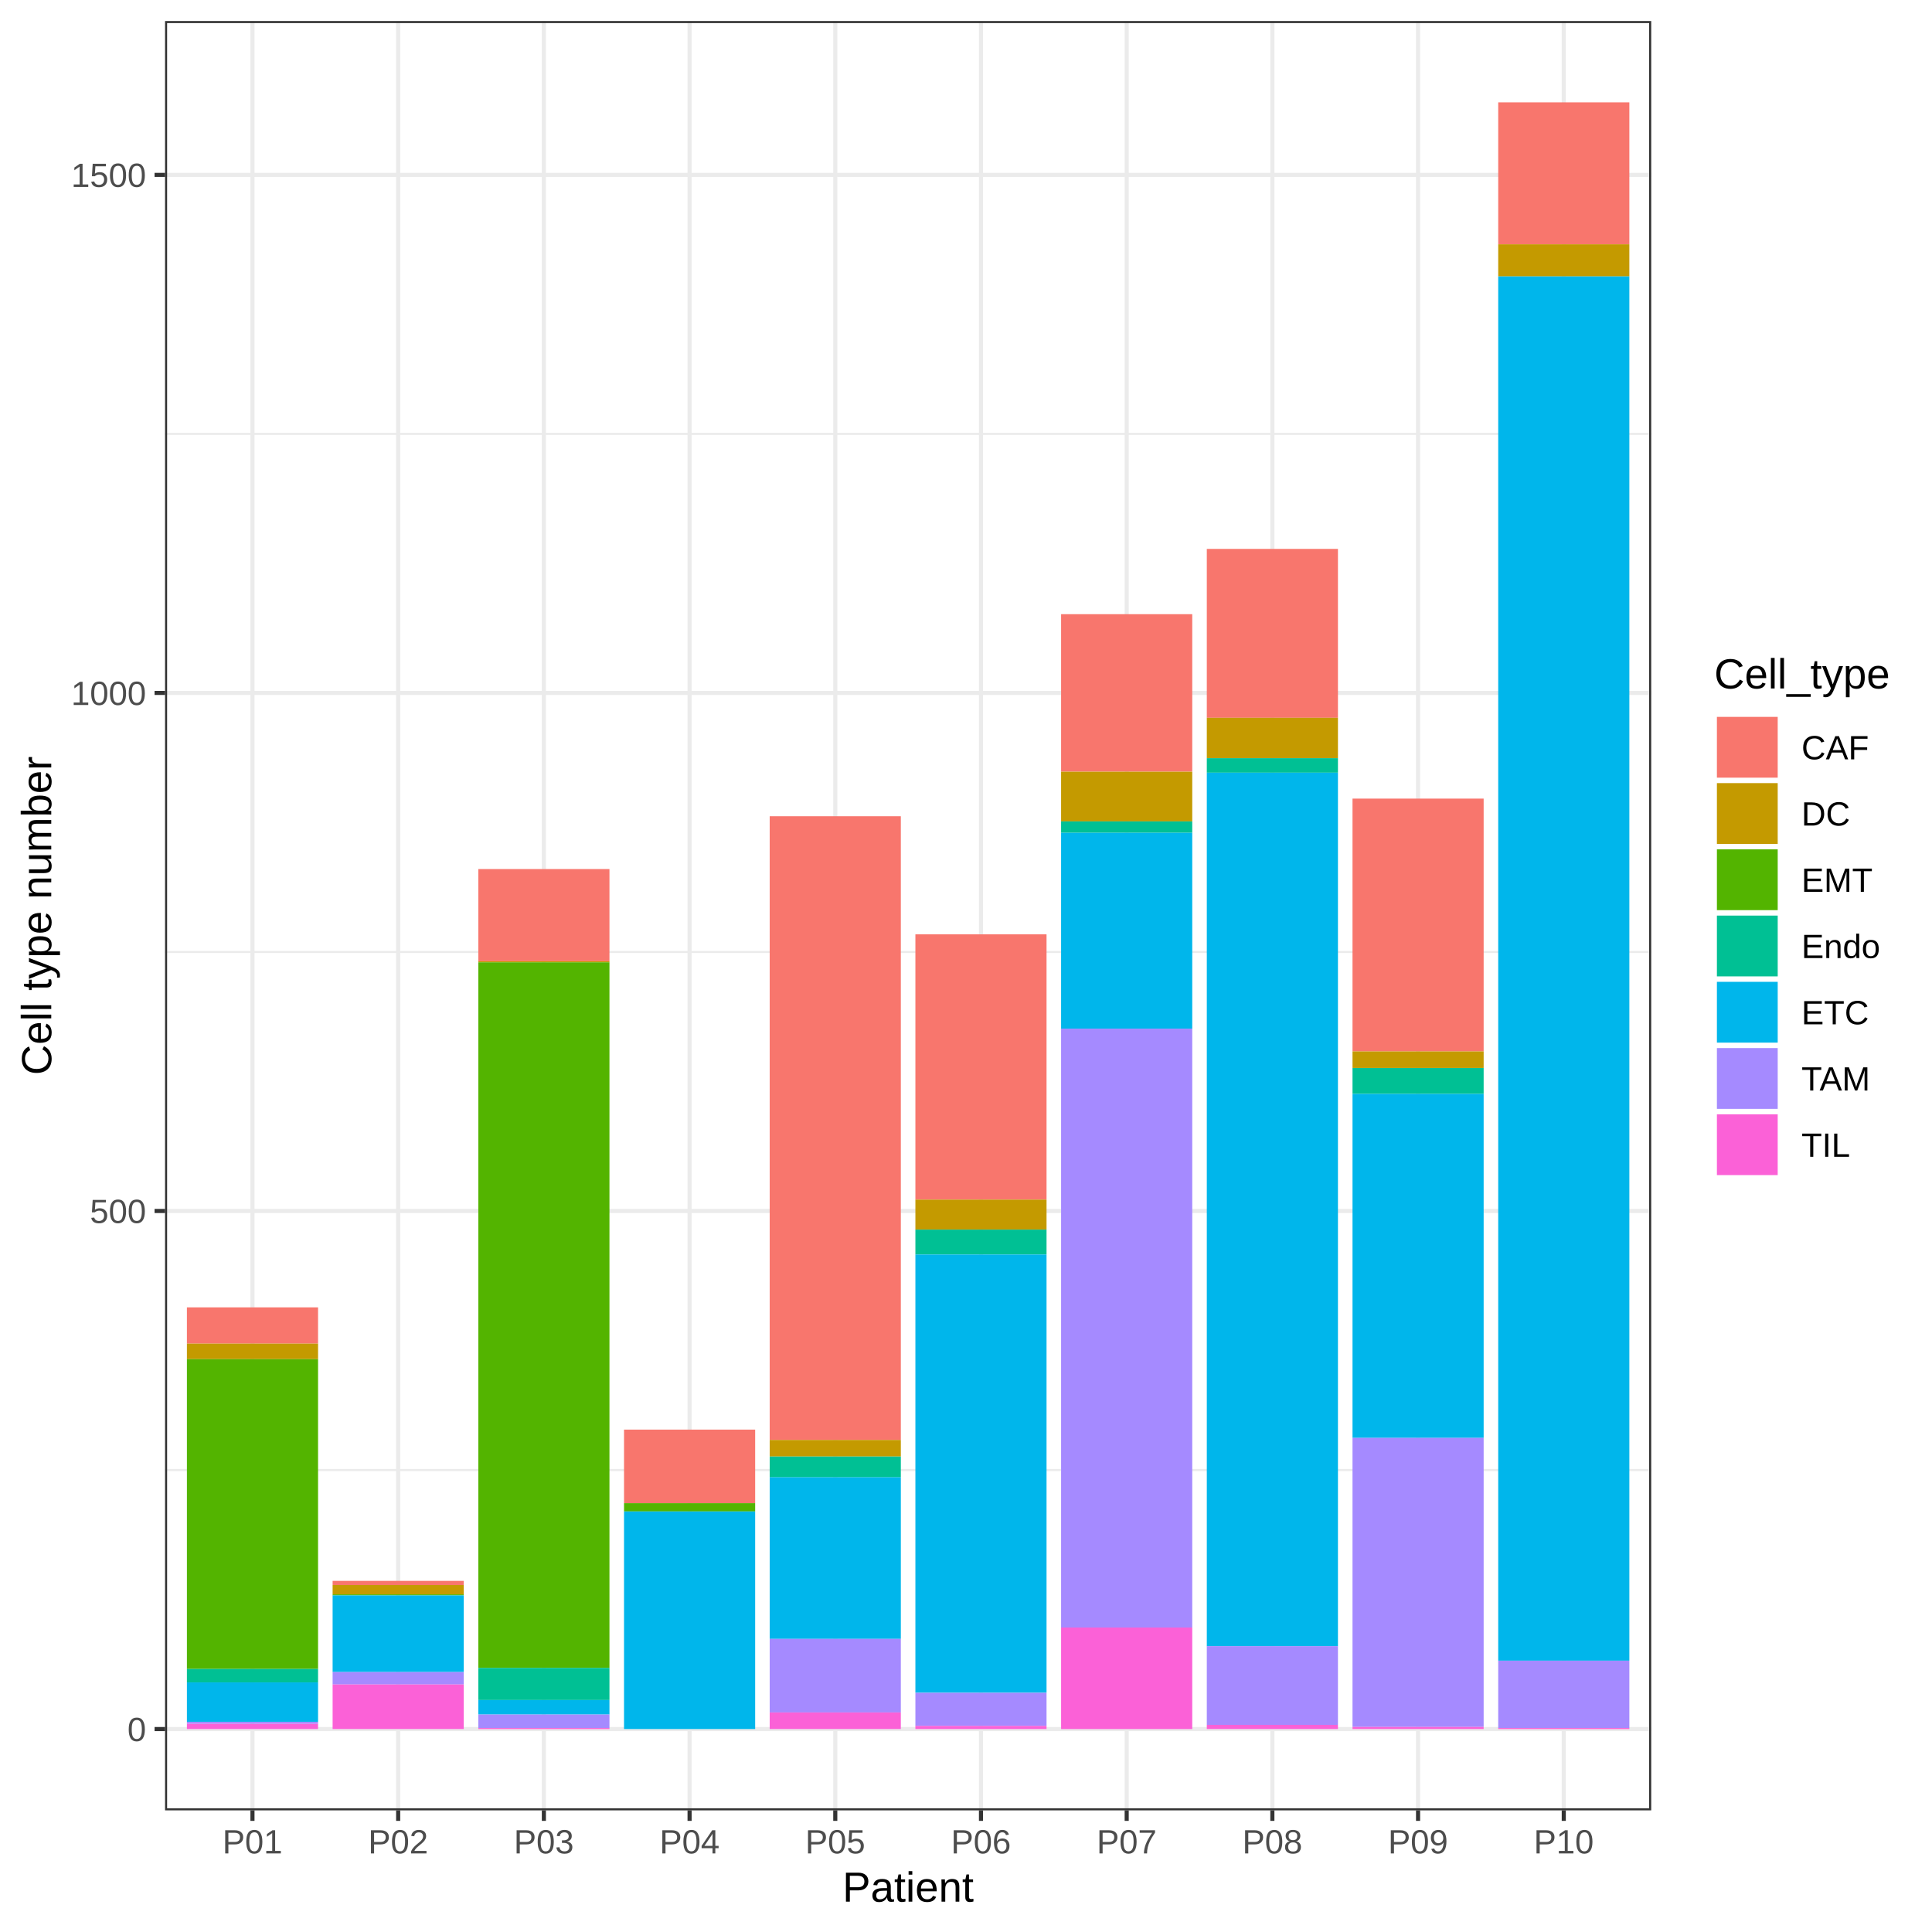
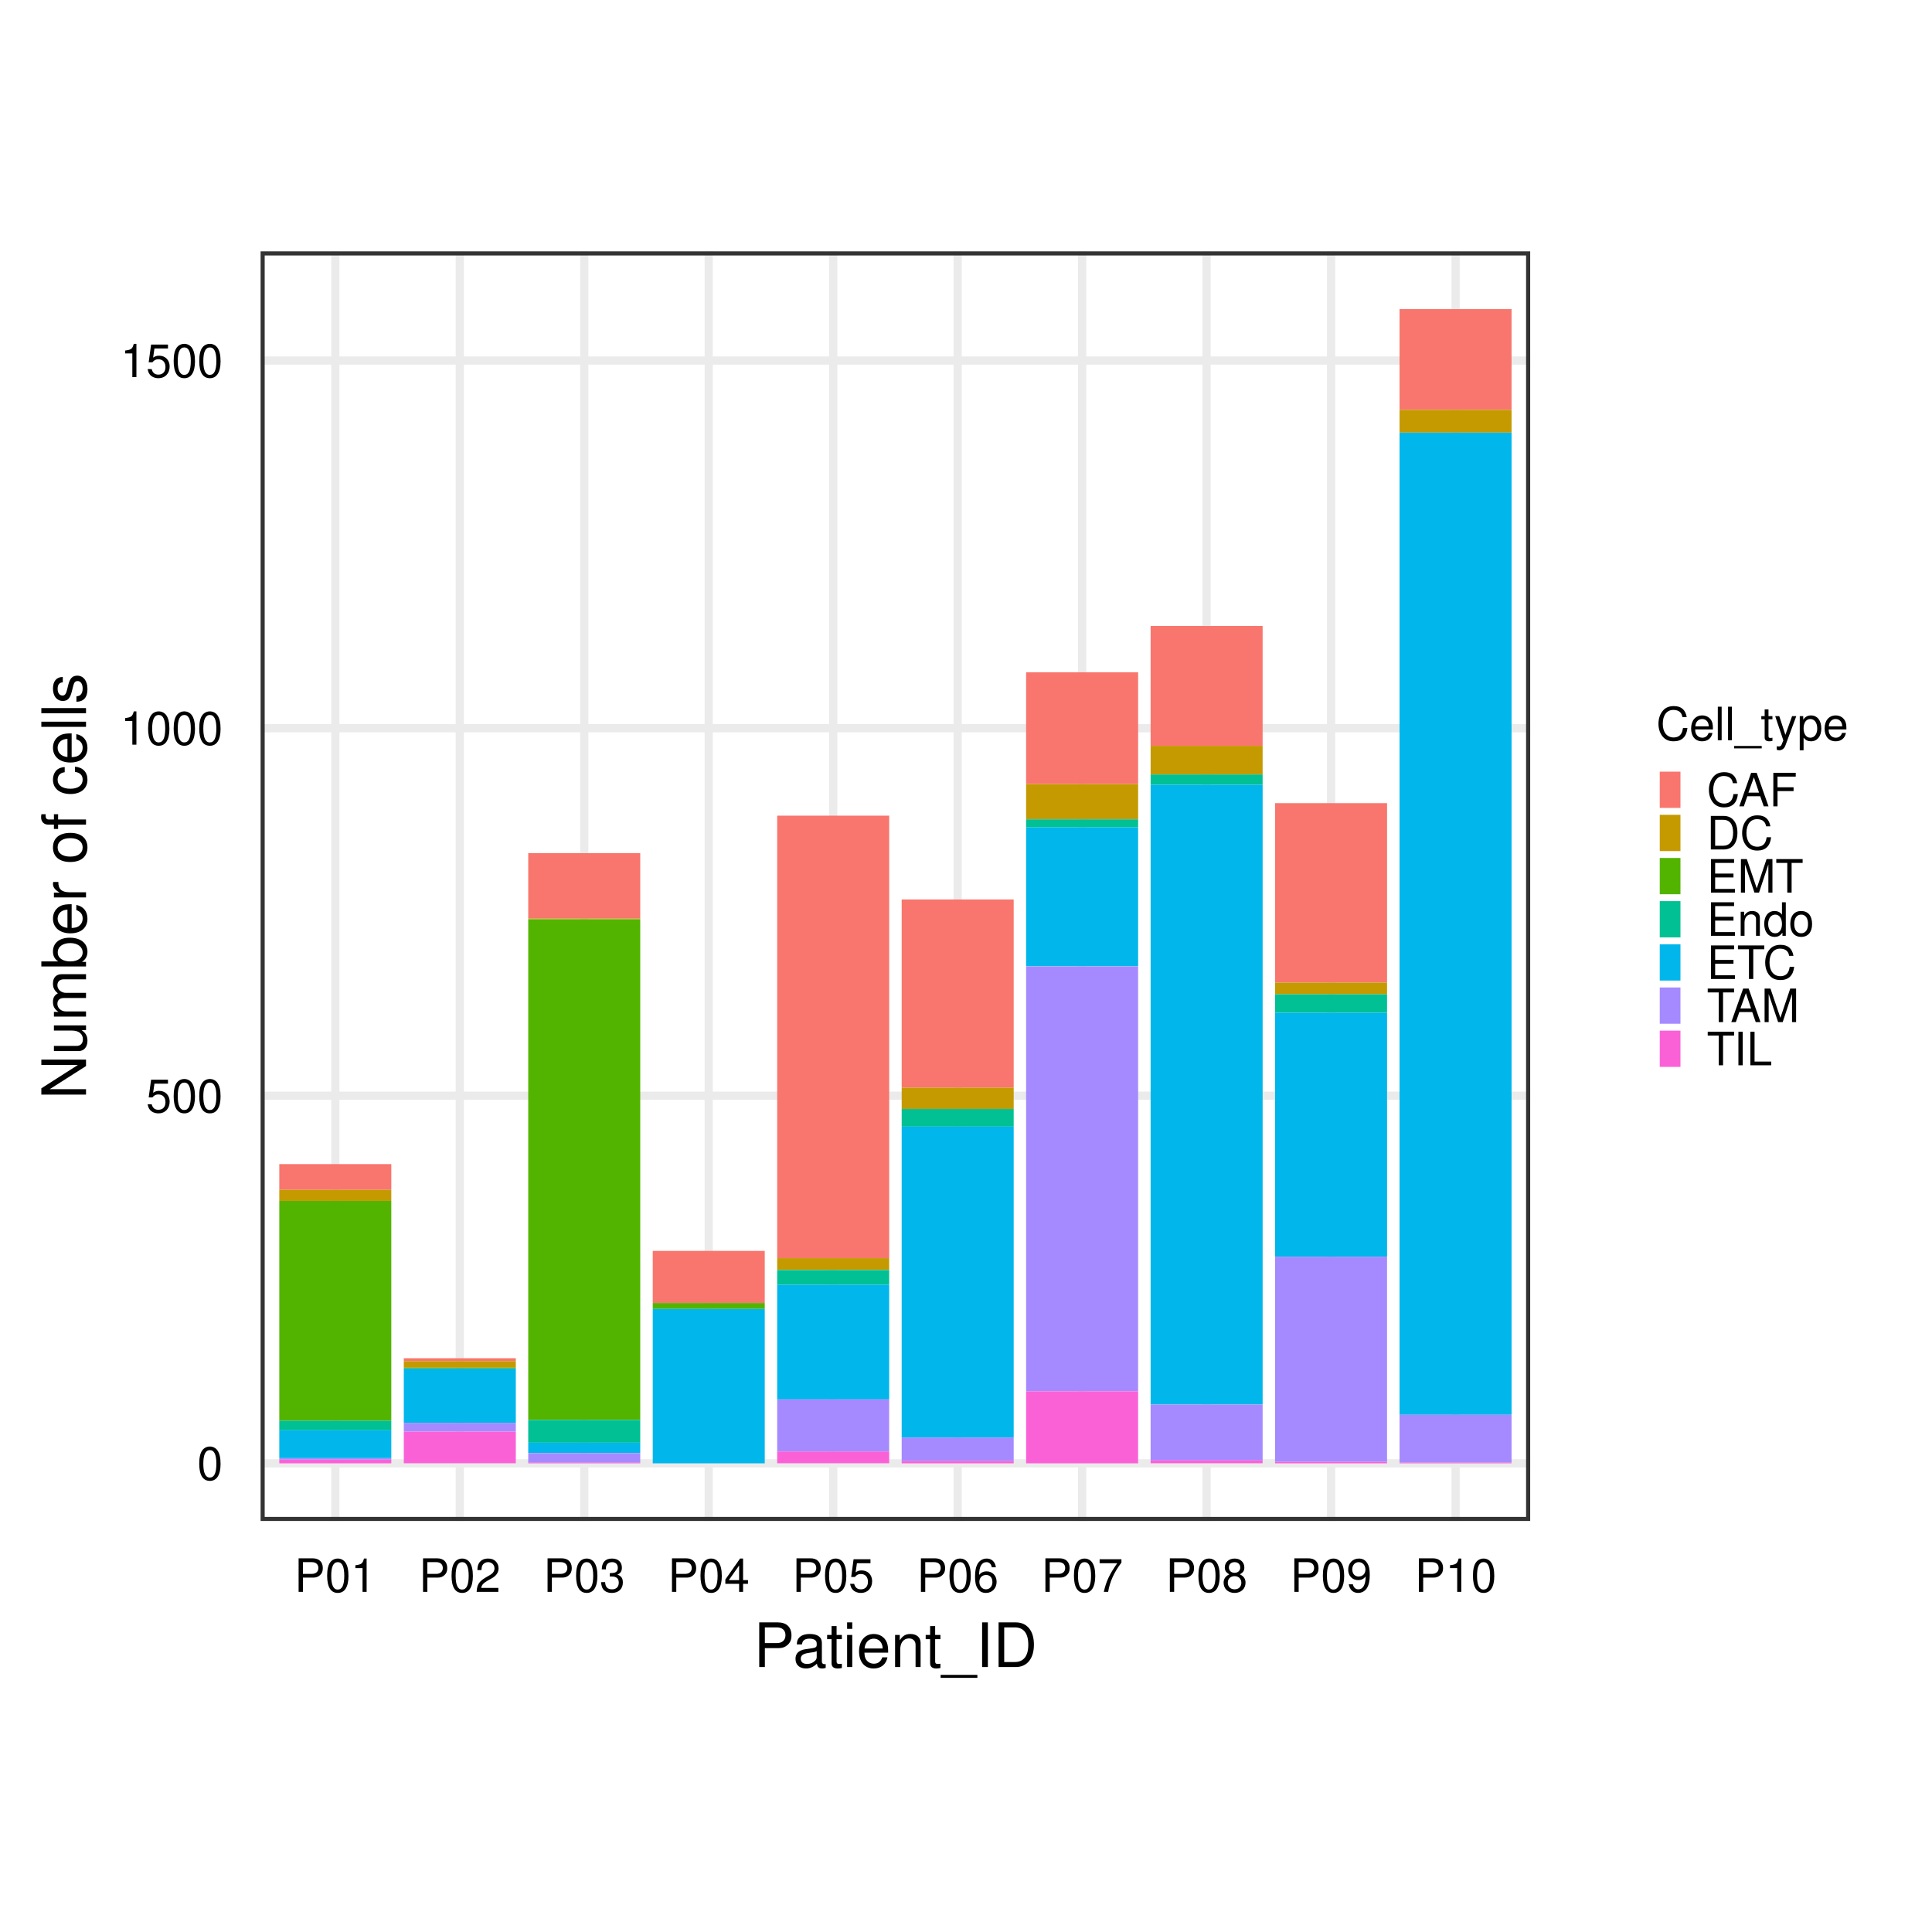
- <svg xmlns="http://www.w3.org/2000/svg" class="svglite" width="504.00pt" height="504.00pt" viewBox="0 0 504.00 504.00">
+ <svg xmlns="http://www.w3.org/2000/svg" class="svglite" width="252.00pt" height="252.00pt" viewBox="0 0 252.00 252.00">
  <defs>
    <style type="text/css">
    .svglite line, .svglite polyline, .svglite polygon, .svglite path, .svglite rect, .svglite circle {
      fill: none;
      stroke: #000000;
      stroke-linecap: round;
      stroke-linejoin: round;
      stroke-miterlimit: 10.00;
    }
  </style>
  </defs>
  <rect width="100%" height="100%" style="stroke: none; fill: #FFFFFF;" />
  <defs>
-     <clipPath id="cpMC4wMHw1MDQuMDB8MC4wMHw1MDQuMDA=">
-       <rect x="0.00" y="0.00" width="504.00" height="504.00" />
+     <clipPath id="cpMC4wMHwyNTIuMDB8MC4wMHwyNTIuMDA=">
+       <rect x="0.00" y="0.00" width="252.00" height="252.00" />
    </clipPath>
  </defs>
-   <g clip-path="url(#cpMC4wMHw1MDQuMDB8MC4wMHw1MDQuMDA=)">
-     <rect x="0.00" y="0.00" width="504.00" height="504.00" style="stroke-width: 1.07; stroke: #FFFFFF; fill: #FFFFFF;" />
-   </g>
+   <g clip-path="url(#cpMC4wMHwyNTIuMDB8MC4wMHwyNTIuMDA=)">
+ </g>
  <defs>
-     <clipPath id="cpNDMuMDZ8NDMwLjc1fDUuNDh8NDcyLjI3">
-       <rect x="43.06" y="5.48" width="387.69" height="466.79" />
+     <clipPath id="cpMC4wMHwyNTIuMDB8MjcuMzF8MjI0LjY5">
+       <rect x="0.00" y="27.31" width="252.00" height="197.37" />
    </clipPath>
  </defs>
-   <g clip-path="url(#cpNDMuMDZ8NDMwLjc1fDUuNDh8NDcyLjI3)">
-     <rect x="43.06" y="5.48" width="387.69" height="466.79" style="stroke-width: 1.07; stroke: none; fill: #FFFFFF;" />
-     <polyline points="43.06,383.48 430.75,383.48 " style="stroke-width: 0.53; stroke: #EBEBEB; stroke-linecap: butt;" />
-     <polyline points="43.06,248.34 430.75,248.34 " style="stroke-width: 0.53; stroke: #EBEBEB; stroke-linecap: butt;" />
-     <polyline points="43.06,113.19 430.75,113.19 " style="stroke-width: 0.53; stroke: #EBEBEB; stroke-linecap: butt;" />
-     <polyline points="43.06,451.06 430.75,451.06 " style="stroke-width: 1.07; stroke: #EBEBEB; stroke-linecap: butt;" />
-     <polyline points="43.06,315.91 430.75,315.91 " style="stroke-width: 1.07; stroke: #EBEBEB; stroke-linecap: butt;" />
-     <polyline points="43.06,180.76 430.75,180.76 " style="stroke-width: 1.07; stroke: #EBEBEB; stroke-linecap: butt;" />
-     <polyline points="43.06,45.62 430.75,45.62 " style="stroke-width: 1.07; stroke: #EBEBEB; stroke-linecap: butt;" />
-     <polyline points="65.86,472.27 65.86,5.48 " style="stroke-width: 1.07; stroke: #EBEBEB; stroke-linecap: butt;" />
-     <polyline points="103.87,472.27 103.87,5.48 " style="stroke-width: 1.07; stroke: #EBEBEB; stroke-linecap: butt;" />
-     <polyline points="141.88,472.27 141.88,5.48 " style="stroke-width: 1.07; stroke: #EBEBEB; stroke-linecap: butt;" />
-     <polyline points="179.89,472.27 179.89,5.48 " style="stroke-width: 1.07; stroke: #EBEBEB; stroke-linecap: butt;" />
-     <polyline points="217.90,472.27 217.90,5.48 " style="stroke-width: 1.07; stroke: #EBEBEB; stroke-linecap: butt;" />
-     <polyline points="255.91,472.27 255.91,5.48 " style="stroke-width: 1.07; stroke: #EBEBEB; stroke-linecap: butt;" />
-     <polyline points="293.92,472.27 293.92,5.48 " style="stroke-width: 1.07; stroke: #EBEBEB; stroke-linecap: butt;" />
-     <polyline points="331.92,472.27 331.92,5.48 " style="stroke-width: 1.07; stroke: #EBEBEB; stroke-linecap: butt;" />
-     <polyline points="369.93,472.27 369.93,5.48 " style="stroke-width: 1.07; stroke: #EBEBEB; stroke-linecap: butt;" />
-     <polyline points="407.94,472.27 407.94,5.48 " style="stroke-width: 1.07; stroke: #EBEBEB; stroke-linecap: butt;" />
-     <rect x="48.76" y="341.05" width="34.21" height="9.46" style="stroke-width: 1.07; stroke: none; stroke-linecap: square; stroke-linejoin: miter; fill: #F8766D;" />
-     <rect x="48.76" y="350.51" width="34.21" height="4.05" style="stroke-width: 1.07; stroke: none; stroke-linecap: square; stroke-linejoin: miter; fill: #C49A00;" />
-     <rect x="48.76" y="354.56" width="34.21" height="80.82" style="stroke-width: 1.07; stroke: none; stroke-linecap: square; stroke-linejoin: miter; fill: #53B400;" />
-     <rect x="48.76" y="435.38" width="34.21" height="3.51" style="stroke-width: 1.07; stroke: none; stroke-linecap: square; stroke-linejoin: miter; fill: #00C094;" />
-     <rect x="48.76" y="438.89" width="34.21" height="10.27" style="stroke-width: 1.07; stroke: none; stroke-linecap: square; stroke-linejoin: miter; fill: #00B6EB;" />
-     <rect x="48.76" y="449.16" width="34.21" height="0.54" style="stroke-width: 1.07; stroke: none; stroke-linecap: square; stroke-linejoin: miter; fill: #A58AFF;" />
-     <rect x="48.76" y="449.70" width="34.21" height="1.35" style="stroke-width: 1.07; stroke: none; stroke-linecap: square; stroke-linejoin: miter; fill: #FB61D7;" />
-     <rect x="86.77" y="412.40" width="34.21" height="1.08" style="stroke-width: 1.07; stroke: none; stroke-linecap: square; stroke-linejoin: miter; fill: #F8766D;" />
-     <rect x="86.77" y="413.48" width="34.21" height="2.43" style="stroke-width: 1.07; stroke: none; stroke-linecap: square; stroke-linejoin: miter; fill: #C49A00;" />
-     <rect x="86.77" y="415.92" width="34.21" height="0.27" style="stroke-width: 1.07; stroke: none; stroke-linecap: square; stroke-linejoin: miter; fill: #53B400;" />
-     <rect x="86.77" y="416.19" width="34.21" height="20.00" style="stroke-width: 1.07; stroke: none; stroke-linecap: square; stroke-linejoin: miter; fill: #00B6EB;" />
-     <rect x="86.77" y="436.19" width="34.21" height="3.24" style="stroke-width: 1.07; stroke: none; stroke-linecap: square; stroke-linejoin: miter; fill: #A58AFF;" />
-     <rect x="86.77" y="439.43" width="34.21" height="11.62" style="stroke-width: 1.07; stroke: none; stroke-linecap: square; stroke-linejoin: miter; fill: #FB61D7;" />
-     <rect x="124.78" y="226.71" width="34.21" height="24.06" style="stroke-width: 1.07; stroke: none; stroke-linecap: square; stroke-linejoin: miter; fill: #F8766D;" />
-     <rect x="124.78" y="250.77" width="34.21" height="0.27" style="stroke-width: 1.07; stroke: none; stroke-linecap: square; stroke-linejoin: miter; fill: #C49A00;" />
-     <rect x="124.78" y="251.04" width="34.21" height="184.07" style="stroke-width: 1.07; stroke: none; stroke-linecap: square; stroke-linejoin: miter; fill: #53B400;" />
-     <rect x="124.78" y="435.11" width="34.21" height="8.38" style="stroke-width: 1.07; stroke: none; stroke-linecap: square; stroke-linejoin: miter; fill: #00C094;" />
-     <rect x="124.78" y="443.49" width="34.21" height="3.78" style="stroke-width: 1.07; stroke: none; stroke-linecap: square; stroke-linejoin: miter; fill: #00B6EB;" />
-     <rect x="124.78" y="447.27" width="34.21" height="3.51" style="stroke-width: 1.07; stroke: none; stroke-linecap: square; stroke-linejoin: miter; fill: #A58AFF;" />
-     <rect x="124.78" y="450.79" width="34.21" height="0.27" style="stroke-width: 1.07; stroke: none; stroke-linecap: square; stroke-linejoin: miter; fill: #FB61D7;" />
-     <rect x="162.79" y="372.94" width="34.21" height="19.19" style="stroke-width: 1.07; stroke: none; stroke-linecap: square; stroke-linejoin: miter; fill: #F8766D;" />
-     <rect x="162.79" y="392.13" width="34.21" height="2.16" style="stroke-width: 1.07; stroke: none; stroke-linecap: square; stroke-linejoin: miter; fill: #53B400;" />
-     <rect x="162.79" y="394.29" width="34.21" height="56.76" style="stroke-width: 1.07; stroke: none; stroke-linecap: square; stroke-linejoin: miter; fill: #00B6EB;" />
-     <rect x="200.79" y="212.93" width="34.21" height="162.72" style="stroke-width: 1.07; stroke: none; stroke-linecap: square; stroke-linejoin: miter; fill: #F8766D;" />
-     <rect x="200.79" y="375.64" width="34.21" height="4.32" style="stroke-width: 1.07; stroke: none; stroke-linecap: square; stroke-linejoin: miter; fill: #C49A00;" />
-     <rect x="200.79" y="379.97" width="34.21" height="5.41" style="stroke-width: 1.07; stroke: none; stroke-linecap: square; stroke-linejoin: miter; fill: #00C094;" />
-     <rect x="200.79" y="385.37" width="34.21" height="42.17" style="stroke-width: 1.07; stroke: none; stroke-linecap: square; stroke-linejoin: miter; fill: #00B6EB;" />
-     <rect x="200.79" y="427.54" width="34.21" height="19.19" style="stroke-width: 1.07; stroke: none; stroke-linecap: square; stroke-linejoin: miter; fill: #A58AFF;" />
-     <rect x="200.79" y="446.73" width="34.21" height="4.32" style="stroke-width: 1.07; stroke: none; stroke-linecap: square; stroke-linejoin: miter; fill: #FB61D7;" />
-     <rect x="238.80" y="243.74" width="34.21" height="69.19" style="stroke-width: 1.07; stroke: none; stroke-linecap: square; stroke-linejoin: miter; fill: #F8766D;" />
-     <rect x="238.80" y="312.94" width="34.21" height="7.84" style="stroke-width: 1.07; stroke: none; stroke-linecap: square; stroke-linejoin: miter; fill: #C49A00;" />
-     <rect x="238.80" y="320.77" width="34.21" height="6.49" style="stroke-width: 1.07; stroke: none; stroke-linecap: square; stroke-linejoin: miter; fill: #00C094;" />
-     <rect x="238.80" y="327.26" width="34.21" height="114.33" style="stroke-width: 1.07; stroke: none; stroke-linecap: square; stroke-linejoin: miter; fill: #00B6EB;" />
-     <rect x="238.80" y="441.60" width="34.21" height="8.65" style="stroke-width: 1.07; stroke: none; stroke-linecap: square; stroke-linejoin: miter; fill: #A58AFF;" />
-     <rect x="238.80" y="450.24" width="34.21" height="0.81" style="stroke-width: 1.07; stroke: none; stroke-linecap: square; stroke-linejoin: miter; fill: #FB61D7;" />
-     <rect x="276.81" y="160.22" width="34.21" height="41.08" style="stroke-width: 1.07; stroke: none; stroke-linecap: square; stroke-linejoin: miter; fill: #F8766D;" />
-     <rect x="276.81" y="201.31" width="34.21" height="12.97" style="stroke-width: 1.07; stroke: none; stroke-linecap: square; stroke-linejoin: miter; fill: #C49A00;" />
-     <rect x="276.81" y="214.28" width="34.21" height="2.97" style="stroke-width: 1.07; stroke: none; stroke-linecap: square; stroke-linejoin: miter; fill: #00C094;" />
-     <rect x="276.81" y="217.25" width="34.21" height="51.09" style="stroke-width: 1.07; stroke: none; stroke-linecap: square; stroke-linejoin: miter; fill: #00B6EB;" />
-     <rect x="276.81" y="268.34" width="34.21" height="156.23" style="stroke-width: 1.07; stroke: none; stroke-linecap: square; stroke-linejoin: miter; fill: #A58AFF;" />
-     <rect x="276.81" y="424.57" width="34.21" height="26.49" style="stroke-width: 1.07; stroke: none; stroke-linecap: square; stroke-linejoin: miter; fill: #FB61D7;" />
-     <rect x="314.82" y="143.19" width="34.21" height="44.06" style="stroke-width: 1.07; stroke: none; stroke-linecap: square; stroke-linejoin: miter; fill: #F8766D;" />
-     <rect x="314.82" y="187.25" width="34.21" height="10.54" style="stroke-width: 1.07; stroke: none; stroke-linecap: square; stroke-linejoin: miter; fill: #C49A00;" />
-     <rect x="314.82" y="197.79" width="34.21" height="3.78" style="stroke-width: 1.07; stroke: none; stroke-linecap: square; stroke-linejoin: miter; fill: #00C094;" />
-     <rect x="314.82" y="201.58" width="34.21" height="227.86" style="stroke-width: 1.07; stroke: none; stroke-linecap: square; stroke-linejoin: miter; fill: #00B6EB;" />
-     <rect x="314.82" y="429.43" width="34.21" height="20.54" style="stroke-width: 1.07; stroke: none; stroke-linecap: square; stroke-linejoin: miter; fill: #A58AFF;" />
-     <rect x="314.82" y="449.97" width="34.21" height="1.08" style="stroke-width: 1.07; stroke: none; stroke-linecap: square; stroke-linejoin: miter; fill: #FB61D7;" />
-     <rect x="352.83" y="208.33" width="34.21" height="65.95" style="stroke-width: 1.07; stroke: none; stroke-linecap: square; stroke-linejoin: miter; fill: #F8766D;" />
-     <rect x="352.83" y="274.28" width="34.21" height="4.32" style="stroke-width: 1.07; stroke: none; stroke-linecap: square; stroke-linejoin: miter; fill: #C49A00;" />
-     <rect x="352.83" y="278.61" width="34.21" height="6.76" style="stroke-width: 1.07; stroke: none; stroke-linecap: square; stroke-linejoin: miter; fill: #00C094;" />
-     <rect x="352.83" y="285.37" width="34.21" height="89.74" style="stroke-width: 1.07; stroke: none; stroke-linecap: square; stroke-linejoin: miter; fill: #00B6EB;" />
-     <rect x="352.83" y="375.10" width="34.21" height="75.41" style="stroke-width: 1.07; stroke: none; stroke-linecap: square; stroke-linejoin: miter; fill: #A58AFF;" />
-     <rect x="352.83" y="450.51" width="34.21" height="0.54" style="stroke-width: 1.07; stroke: none; stroke-linecap: square; stroke-linejoin: miter; fill: #FB61D7;" />
-     <rect x="390.84" y="26.70" width="34.21" height="37.03" style="stroke-width: 1.07; stroke: none; stroke-linecap: square; stroke-linejoin: miter; fill: #F8766D;" />
-     <rect x="390.84" y="63.73" width="34.21" height="8.38" style="stroke-width: 1.07; stroke: none; stroke-linecap: square; stroke-linejoin: miter; fill: #C49A00;" />
-     <rect x="390.84" y="72.11" width="34.21" height="361.11" style="stroke-width: 1.07; stroke: none; stroke-linecap: square; stroke-linejoin: miter; fill: #00B6EB;" />
-     <rect x="390.84" y="433.22" width="34.21" height="17.57" style="stroke-width: 1.07; stroke: none; stroke-linecap: square; stroke-linejoin: miter; fill: #A58AFF;" />
-     <rect x="390.84" y="450.79" width="34.21" height="0.27" style="stroke-width: 1.07; stroke: none; stroke-linecap: square; stroke-linejoin: miter; fill: #FB61D7;" />
-     <rect x="43.06" y="5.48" width="387.69" height="466.79" style="stroke-width: 1.07; stroke: #333333;" />
+   <g clip-path="url(#cpMC4wMHwyNTIuMDB8MjcuMzF8MjI0LjY5)">
+     <rect x="0.00" y="27.31" width="252.00" height="197.37" style="stroke-width: 1.07; stroke: #FFFFFF; fill: #FFFFFF;" />
  </g>
-   <g clip-path="url(#cpMC4wMHw1MDQuMDB8MC4wMHw1MDQuMDA=)">
-     <text x="38.13" y="454.21" text-anchor="end" style="font-size: 8.80px; fill: #4D4D4D; font-family: Arial;" textLength="4.90px" lengthAdjust="spacingAndGlyphs">0</text>
-     <text x="38.13" y="319.06" text-anchor="end" style="font-size: 8.80px; fill: #4D4D4D; font-family: Arial;" textLength="14.69px" lengthAdjust="spacingAndGlyphs">500</text>
-     <text x="38.13" y="183.92" text-anchor="end" style="font-size: 8.80px; fill: #4D4D4D; font-family: Arial;" textLength="19.58px" lengthAdjust="spacingAndGlyphs">1000</text>
-     <text x="38.13" y="48.77" text-anchor="end" style="font-size: 8.80px; fill: #4D4D4D; font-family: Arial;" textLength="19.58px" lengthAdjust="spacingAndGlyphs">1500</text>
-     <polyline points="40.32,451.06 43.06,451.06 " style="stroke-width: 1.07; stroke: #333333; stroke-linecap: butt;" />
-     <polyline points="40.32,315.91 43.06,315.91 " style="stroke-width: 1.07; stroke: #333333; stroke-linecap: butt;" />
-     <polyline points="40.32,180.76 43.06,180.76 " style="stroke-width: 1.07; stroke: #333333; stroke-linecap: butt;" />
-     <polyline points="40.32,45.62 43.06,45.62 " style="stroke-width: 1.07; stroke: #333333; stroke-linecap: butt;" />
-     <polyline points="65.86,475.01 65.86,472.27 " style="stroke-width: 1.07; stroke: #333333; stroke-linecap: butt;" />
-     <polyline points="103.87,475.01 103.87,472.27 " style="stroke-width: 1.07; stroke: #333333; stroke-linecap: butt;" />
-     <polyline points="141.88,475.01 141.88,472.27 " style="stroke-width: 1.07; stroke: #333333; stroke-linecap: butt;" />
-     <polyline points="179.89,475.01 179.89,472.27 " style="stroke-width: 1.07; stroke: #333333; stroke-linecap: butt;" />
-     <polyline points="217.90,475.01 217.90,472.27 " style="stroke-width: 1.07; stroke: #333333; stroke-linecap: butt;" />
-     <polyline points="255.91,475.01 255.91,472.27 " style="stroke-width: 1.07; stroke: #333333; stroke-linecap: butt;" />
-     <polyline points="293.92,475.01 293.92,472.27 " style="stroke-width: 1.07; stroke: #333333; stroke-linecap: butt;" />
-     <polyline points="331.92,475.01 331.92,472.27 " style="stroke-width: 1.07; stroke: #333333; stroke-linecap: butt;" />
-     <polyline points="369.93,475.01 369.93,472.27 " style="stroke-width: 1.07; stroke: #333333; stroke-linecap: butt;" />
-     <polyline points="407.94,475.01 407.94,472.27 " style="stroke-width: 1.07; stroke: #333333; stroke-linecap: butt;" />
-     <text x="65.86" y="483.51" text-anchor="middle" style="font-size: 8.80px; fill: #4D4D4D; font-family: Arial;" textLength="15.66px" lengthAdjust="spacingAndGlyphs">P01</text>
-     <text x="103.87" y="483.51" text-anchor="middle" style="font-size: 8.80px; fill: #4D4D4D; font-family: Arial;" textLength="15.66px" lengthAdjust="spacingAndGlyphs">P02</text>
-     <text x="141.88" y="483.51" text-anchor="middle" style="font-size: 8.80px; fill: #4D4D4D; font-family: Arial;" textLength="15.66px" lengthAdjust="spacingAndGlyphs">P03</text>
-     <text x="179.89" y="483.51" text-anchor="middle" style="font-size: 8.80px; fill: #4D4D4D; font-family: Arial;" textLength="15.66px" lengthAdjust="spacingAndGlyphs">P04</text>
-     <text x="217.90" y="483.51" text-anchor="middle" style="font-size: 8.80px; fill: #4D4D4D; font-family: Arial;" textLength="15.66px" lengthAdjust="spacingAndGlyphs">P05</text>
-     <text x="255.91" y="483.51" text-anchor="middle" style="font-size: 8.80px; fill: #4D4D4D; font-family: Arial;" textLength="15.66px" lengthAdjust="spacingAndGlyphs">P06</text>
-     <text x="293.92" y="483.51" text-anchor="middle" style="font-size: 8.80px; fill: #4D4D4D; font-family: Arial;" textLength="15.66px" lengthAdjust="spacingAndGlyphs">P07</text>
-     <text x="331.92" y="483.51" text-anchor="middle" style="font-size: 8.80px; fill: #4D4D4D; font-family: Arial;" textLength="15.66px" lengthAdjust="spacingAndGlyphs">P08</text>
-     <text x="369.93" y="483.51" text-anchor="middle" style="font-size: 8.80px; fill: #4D4D4D; font-family: Arial;" textLength="15.66px" lengthAdjust="spacingAndGlyphs">P09</text>
-     <text x="407.94" y="483.51" text-anchor="middle" style="font-size: 8.80px; fill: #4D4D4D; font-family: Arial;" textLength="15.66px" lengthAdjust="spacingAndGlyphs">P10</text>
-     <text x="236.90" y="496.09" text-anchor="middle" style="font-size: 11.00px; font-family: Arial;" textLength="34.24px" lengthAdjust="spacingAndGlyphs">Patient</text>
-     <text transform="translate(13.37,238.88) rotate(-90)" text-anchor="middle" style="font-size: 11.00px; font-family: Arial;" textLength="83.15px" lengthAdjust="spacingAndGlyphs">Cell type number</text>
-     <rect x="441.70" y="165.01" width="56.82" height="147.72" style="stroke-width: 1.07; stroke: none; fill: #FFFFFF;" />
-     <text x="447.18" y="179.60" style="font-size: 11.00px; font-family: Arial;" textLength="45.86px" lengthAdjust="spacingAndGlyphs">Cell_type</text>
-     <rect x="447.18" y="186.30" width="17.28" height="17.28" style="stroke-width: 1.07; stroke: none; fill: #FFFFFF;" />
-     <rect x="447.89" y="187.01" width="15.86" height="15.86" style="stroke-width: 1.07; stroke: none; stroke-linecap: square; stroke-linejoin: miter; fill: #F8766D;" />
-     <rect x="447.18" y="203.58" width="17.28" height="17.28" style="stroke-width: 1.07; stroke: none; fill: #FFFFFF;" />
-     <rect x="447.89" y="204.29" width="15.86" height="15.86" style="stroke-width: 1.07; stroke: none; stroke-linecap: square; stroke-linejoin: miter; fill: #C49A00;" />
-     <rect x="447.18" y="220.86" width="17.28" height="17.28" style="stroke-width: 1.07; stroke: none; fill: #FFFFFF;" />
-     <rect x="447.89" y="221.57" width="15.86" height="15.86" style="stroke-width: 1.07; stroke: none; stroke-linecap: square; stroke-linejoin: miter; fill: #53B400;" />
-     <rect x="447.18" y="238.14" width="17.28" height="17.28" style="stroke-width: 1.07; stroke: none; fill: #FFFFFF;" />
-     <rect x="447.89" y="238.85" width="15.86" height="15.86" style="stroke-width: 1.07; stroke: none; stroke-linecap: square; stroke-linejoin: miter; fill: #00C094;" />
-     <rect x="447.18" y="255.42" width="17.28" height="17.28" style="stroke-width: 1.07; stroke: none; fill: #FFFFFF;" />
-     <rect x="447.89" y="256.13" width="15.86" height="15.86" style="stroke-width: 1.07; stroke: none; stroke-linecap: square; stroke-linejoin: miter; fill: #00B6EB;" />
-     <rect x="447.18" y="272.70" width="17.28" height="17.28" style="stroke-width: 1.07; stroke: none; fill: #FFFFFF;" />
-     <rect x="447.89" y="273.41" width="15.86" height="15.86" style="stroke-width: 1.07; stroke: none; stroke-linecap: square; stroke-linejoin: miter; fill: #A58AFF;" />
-     <rect x="447.18" y="289.98" width="17.28" height="17.28" style="stroke-width: 1.07; stroke: none; fill: #FFFFFF;" />
-     <rect x="447.89" y="290.69" width="15.86" height="15.86" style="stroke-width: 1.07; stroke: none; stroke-linecap: square; stroke-linejoin: miter; fill: #FB61D7;" />
-     <text x="469.94" y="198.09" style="font-size: 8.80px; font-family: Arial;" textLength="17.59px" lengthAdjust="spacingAndGlyphs">CAF</text>
-     <text x="469.94" y="215.37" style="font-size: 8.80px; font-family: Arial;" textLength="12.70px" lengthAdjust="spacingAndGlyphs">DC</text>
-     <text x="469.94" y="232.65" style="font-size: 8.80px; font-family: Arial;" textLength="18.57px" lengthAdjust="spacingAndGlyphs">EMT</text>
-     <text x="469.94" y="249.93" style="font-size: 8.80px; font-family: Arial;" textLength="20.56px" lengthAdjust="spacingAndGlyphs">Endo</text>
-     <text x="469.94" y="267.21" style="font-size: 8.80px; font-family: Arial;" textLength="17.59px" lengthAdjust="spacingAndGlyphs">ETC</text>
-     <text x="469.94" y="284.49" style="font-size: 8.80px; font-family: Arial;" textLength="18.57px" lengthAdjust="spacingAndGlyphs">TAM</text>
-     <text x="469.94" y="301.77" style="font-size: 8.80px; font-family: Arial;" textLength="12.71px" lengthAdjust="spacingAndGlyphs">TIL</text>
+   <g clip-path="url(#cpMC4wMHwyNTIuMDB8MC4wMHwyNTIuMDA=)">
+ </g>
+   <defs>
+     <clipPath id="cpMzMuOTl8MTk5LjYwfDMyLjc5fDE5OC40MA==">
+       <rect x="33.99" y="32.79" width="165.60" height="165.60" />
+     </clipPath>
+   </defs>
+   <g clip-path="url(#cpMzMuOTl8MTk5LjYwfDMyLjc5fDE5OC40MA==)">
+     <rect x="33.99" y="32.79" width="165.60" height="165.60" style="stroke-width: 1.07; stroke: none; fill: #FFFFFF;" />
+     <polyline points="33.99,190.87 199.60,190.87 " style="stroke-width: 1.07; stroke: #EBEBEB; stroke-linecap: butt;" />
+     <polyline points="33.99,142.92 199.60,142.92 " style="stroke-width: 1.07; stroke: #EBEBEB; stroke-linecap: butt;" />
+     <polyline points="33.99,94.98 199.60,94.98 " style="stroke-width: 1.07; stroke: #EBEBEB; stroke-linecap: butt;" />
+     <polyline points="33.99,47.03 199.60,47.03 " style="stroke-width: 1.07; stroke: #EBEBEB; stroke-linecap: butt;" />
+     <polyline points="43.74,198.40 43.74,32.79 " style="stroke-width: 1.07; stroke: #EBEBEB; stroke-linecap: butt;" />
+     <polyline points="59.97,198.40 59.97,32.79 " style="stroke-width: 1.07; stroke: #EBEBEB; stroke-linecap: butt;" />
+     <polyline points="76.21,198.40 76.21,32.79 " style="stroke-width: 1.07; stroke: #EBEBEB; stroke-linecap: butt;" />
+     <polyline points="92.44,198.40 92.44,32.79 " style="stroke-width: 1.07; stroke: #EBEBEB; stroke-linecap: butt;" />
+     <polyline points="108.68,198.40 108.68,32.79 " style="stroke-width: 1.07; stroke: #EBEBEB; stroke-linecap: butt;" />
+     <polyline points="124.91,198.40 124.91,32.79 " style="stroke-width: 1.07; stroke: #EBEBEB; stroke-linecap: butt;" />
+     <polyline points="141.15,198.40 141.15,32.79 " style="stroke-width: 1.07; stroke: #EBEBEB; stroke-linecap: butt;" />
+     <polyline points="157.38,198.40 157.38,32.79 " style="stroke-width: 1.07; stroke: #EBEBEB; stroke-linecap: butt;" />
+     <polyline points="173.62,198.40 173.62,32.79 " style="stroke-width: 1.07; stroke: #EBEBEB; stroke-linecap: butt;" />
+     <polyline points="189.86,198.40 189.86,32.79 " style="stroke-width: 1.07; stroke: #EBEBEB; stroke-linecap: butt;" />
+     <rect x="36.43" y="151.84" width="14.61" height="3.36" style="stroke-width: 1.07; stroke: none; stroke-linecap: square; stroke-linejoin: miter; fill: #F8766D;" />
+     <rect x="36.43" y="155.20" width="14.61" height="1.44" style="stroke-width: 1.07; stroke: none; stroke-linecap: square; stroke-linejoin: miter; fill: #C49A00;" />
+     <rect x="36.43" y="156.64" width="14.61" height="28.67" style="stroke-width: 1.07; stroke: none; stroke-linecap: square; stroke-linejoin: miter; fill: #53B400;" />
+     <rect x="36.43" y="185.31" width="14.61" height="1.25" style="stroke-width: 1.07; stroke: none; stroke-linecap: square; stroke-linejoin: miter; fill: #00C094;" />
+     <rect x="36.43" y="186.55" width="14.61" height="3.64" style="stroke-width: 1.07; stroke: none; stroke-linecap: square; stroke-linejoin: miter; fill: #00B6EB;" />
+     <rect x="36.43" y="190.20" width="14.61" height="0.19" style="stroke-width: 1.07; stroke: none; stroke-linecap: square; stroke-linejoin: miter; fill: #A58AFF;" />
+     <rect x="36.43" y="190.39" width="14.61" height="0.48" style="stroke-width: 1.07; stroke: none; stroke-linecap: square; stroke-linejoin: miter; fill: #FB61D7;" />
+     <rect x="52.67" y="177.16" width="14.61" height="0.38" style="stroke-width: 1.07; stroke: none; stroke-linecap: square; stroke-linejoin: miter; fill: #F8766D;" />
+     <rect x="52.67" y="177.54" width="14.61" height="0.86" style="stroke-width: 1.07; stroke: none; stroke-linecap: square; stroke-linejoin: miter; fill: #C49A00;" />
+     <rect x="52.67" y="178.40" width="14.61" height="0.096" style="stroke-width: 1.07; stroke: none; stroke-linecap: square; stroke-linejoin: miter; fill: #53B400;" />
+     <rect x="52.67" y="178.50" width="14.61" height="7.10" style="stroke-width: 1.07; stroke: none; stroke-linecap: square; stroke-linejoin: miter; fill: #00B6EB;" />
+     <rect x="52.67" y="185.59" width="14.61" height="1.15" style="stroke-width: 1.07; stroke: none; stroke-linecap: square; stroke-linejoin: miter; fill: #A58AFF;" />
+     <rect x="52.67" y="186.74" width="14.61" height="4.12" style="stroke-width: 1.07; stroke: none; stroke-linecap: square; stroke-linejoin: miter; fill: #FB61D7;" />
+     <rect x="68.90" y="111.28" width="14.61" height="8.53" style="stroke-width: 1.07; stroke: none; stroke-linecap: square; stroke-linejoin: miter; fill: #F8766D;" />
+     <rect x="68.90" y="119.81" width="14.61" height="0.096" style="stroke-width: 1.07; stroke: none; stroke-linecap: square; stroke-linejoin: miter; fill: #C49A00;" />
+     <rect x="68.90" y="119.91" width="14.61" height="65.30" style="stroke-width: 1.07; stroke: none; stroke-linecap: square; stroke-linejoin: miter; fill: #53B400;" />
+     <rect x="68.90" y="185.21" width="14.61" height="2.97" style="stroke-width: 1.07; stroke: none; stroke-linecap: square; stroke-linejoin: miter; fill: #00C094;" />
+     <rect x="68.90" y="188.18" width="14.61" height="1.34" style="stroke-width: 1.07; stroke: none; stroke-linecap: square; stroke-linejoin: miter; fill: #00B6EB;" />
+     <rect x="68.90" y="189.53" width="14.61" height="1.25" style="stroke-width: 1.07; stroke: none; stroke-linecap: square; stroke-linejoin: miter; fill: #A58AFF;" />
+     <rect x="68.90" y="190.77" width="14.61" height="0.096" style="stroke-width: 1.07; stroke: none; stroke-linecap: square; stroke-linejoin: miter; fill: #FB61D7;" />
+     <rect x="85.14" y="163.16" width="14.61" height="6.81" style="stroke-width: 1.07; stroke: none; stroke-linecap: square; stroke-linejoin: miter; fill: #F8766D;" />
+     <rect x="85.14" y="169.96" width="14.61" height="0.77" style="stroke-width: 1.07; stroke: none; stroke-linecap: square; stroke-linejoin: miter; fill: #53B400;" />
+     <rect x="85.14" y="170.73" width="14.61" height="20.14" style="stroke-width: 1.07; stroke: none; stroke-linecap: square; stroke-linejoin: miter; fill: #00B6EB;" />
+     <rect x="101.37" y="106.39" width="14.61" height="57.73" style="stroke-width: 1.07; stroke: none; stroke-linecap: square; stroke-linejoin: miter; fill: #F8766D;" />
+     <rect x="101.37" y="164.11" width="14.61" height="1.53" style="stroke-width: 1.07; stroke: none; stroke-linecap: square; stroke-linejoin: miter; fill: #C49A00;" />
+     <rect x="101.37" y="165.65" width="14.61" height="1.92" style="stroke-width: 1.07; stroke: none; stroke-linecap: square; stroke-linejoin: miter; fill: #00C094;" />
+     <rect x="101.37" y="167.57" width="14.61" height="14.96" style="stroke-width: 1.07; stroke: none; stroke-linecap: square; stroke-linejoin: miter; fill: #00B6EB;" />
+     <rect x="101.37" y="182.53" width="14.61" height="6.81" style="stroke-width: 1.07; stroke: none; stroke-linecap: square; stroke-linejoin: miter; fill: #A58AFF;" />
+     <rect x="101.37" y="189.33" width="14.61" height="1.53" style="stroke-width: 1.07; stroke: none; stroke-linecap: square; stroke-linejoin: miter; fill: #FB61D7;" />
+     <rect x="117.61" y="117.32" width="14.61" height="24.55" style="stroke-width: 1.07; stroke: none; stroke-linecap: square; stroke-linejoin: miter; fill: #F8766D;" />
+     <rect x="117.61" y="141.87" width="14.61" height="2.78" style="stroke-width: 1.07; stroke: none; stroke-linecap: square; stroke-linejoin: miter; fill: #C49A00;" />
+     <rect x="117.61" y="144.65" width="14.61" height="2.30" style="stroke-width: 1.07; stroke: none; stroke-linecap: square; stroke-linejoin: miter; fill: #00C094;" />
+     <rect x="117.61" y="146.95" width="14.61" height="40.56" style="stroke-width: 1.07; stroke: none; stroke-linecap: square; stroke-linejoin: miter; fill: #00B6EB;" />
+     <rect x="117.61" y="187.51" width="14.61" height="3.07" style="stroke-width: 1.07; stroke: none; stroke-linecap: square; stroke-linejoin: miter; fill: #A58AFF;" />
+     <rect x="117.61" y="190.58" width="14.61" height="0.29" style="stroke-width: 1.07; stroke: none; stroke-linecap: square; stroke-linejoin: miter; fill: #FB61D7;" />
+     <rect x="133.84" y="87.69" width="14.61" height="14.58" style="stroke-width: 1.07; stroke: none; stroke-linecap: square; stroke-linejoin: miter; fill: #F8766D;" />
+     <rect x="133.84" y="102.27" width="14.61" height="4.60" style="stroke-width: 1.07; stroke: none; stroke-linecap: square; stroke-linejoin: miter; fill: #C49A00;" />
+     <rect x="133.84" y="106.87" width="14.61" height="1.05" style="stroke-width: 1.07; stroke: none; stroke-linecap: square; stroke-linejoin: miter; fill: #00C094;" />
+     <rect x="133.84" y="107.92" width="14.61" height="18.12" style="stroke-width: 1.07; stroke: none; stroke-linecap: square; stroke-linejoin: miter; fill: #00B6EB;" />
+     <rect x="133.84" y="126.05" width="14.61" height="55.42" style="stroke-width: 1.07; stroke: none; stroke-linecap: square; stroke-linejoin: miter; fill: #A58AFF;" />
+     <rect x="133.84" y="181.47" width="14.61" height="9.40" style="stroke-width: 1.07; stroke: none; stroke-linecap: square; stroke-linejoin: miter; fill: #FB61D7;" />
+     <rect x="150.08" y="81.65" width="14.61" height="15.63" style="stroke-width: 1.07; stroke: none; stroke-linecap: square; stroke-linejoin: miter; fill: #F8766D;" />
+     <rect x="150.08" y="97.28" width="14.61" height="3.74" style="stroke-width: 1.07; stroke: none; stroke-linecap: square; stroke-linejoin: miter; fill: #C49A00;" />
+     <rect x="150.08" y="101.02" width="14.61" height="1.34" style="stroke-width: 1.07; stroke: none; stroke-linecap: square; stroke-linejoin: miter; fill: #00C094;" />
+     <rect x="150.08" y="102.36" width="14.61" height="80.84" style="stroke-width: 1.07; stroke: none; stroke-linecap: square; stroke-linejoin: miter; fill: #00B6EB;" />
+     <rect x="150.08" y="183.20" width="14.61" height="7.29" style="stroke-width: 1.07; stroke: none; stroke-linecap: square; stroke-linejoin: miter; fill: #A58AFF;" />
+     <rect x="150.08" y="190.48" width="14.61" height="0.38" style="stroke-width: 1.07; stroke: none; stroke-linecap: square; stroke-linejoin: miter; fill: #FB61D7;" />
+     <rect x="166.31" y="104.76" width="14.61" height="23.40" style="stroke-width: 1.07; stroke: none; stroke-linecap: square; stroke-linejoin: miter; fill: #F8766D;" />
+     <rect x="166.31" y="128.16" width="14.61" height="1.53" style="stroke-width: 1.07; stroke: none; stroke-linecap: square; stroke-linejoin: miter; fill: #C49A00;" />
+     <rect x="166.31" y="129.69" width="14.61" height="2.40" style="stroke-width: 1.07; stroke: none; stroke-linecap: square; stroke-linejoin: miter; fill: #00C094;" />
+     <rect x="166.31" y="132.09" width="14.61" height="31.84" style="stroke-width: 1.07; stroke: none; stroke-linecap: square; stroke-linejoin: miter; fill: #00B6EB;" />
+     <rect x="166.31" y="163.92" width="14.61" height="26.75" style="stroke-width: 1.07; stroke: none; stroke-linecap: square; stroke-linejoin: miter; fill: #A58AFF;" />
+     <rect x="166.31" y="190.68" width="14.61" height="0.19" style="stroke-width: 1.07; stroke: none; stroke-linecap: square; stroke-linejoin: miter; fill: #FB61D7;" />
+     <rect x="182.55" y="40.32" width="14.61" height="13.14" style="stroke-width: 1.07; stroke: none; stroke-linecap: square; stroke-linejoin: miter; fill: #F8766D;" />
+     <rect x="182.55" y="53.46" width="14.61" height="2.97" style="stroke-width: 1.07; stroke: none; stroke-linecap: square; stroke-linejoin: miter; fill: #C49A00;" />
+     <rect x="182.55" y="56.43" width="14.61" height="128.11" style="stroke-width: 1.07; stroke: none; stroke-linecap: square; stroke-linejoin: miter; fill: #00B6EB;" />
+     <rect x="182.55" y="184.54" width="14.61" height="6.23" style="stroke-width: 1.07; stroke: none; stroke-linecap: square; stroke-linejoin: miter; fill: #A58AFF;" />
+     <rect x="182.55" y="190.77" width="14.61" height="0.096" style="stroke-width: 1.07; stroke: none; stroke-linecap: square; stroke-linejoin: miter; fill: #FB61D7;" />
+     <rect x="33.99" y="32.79" width="165.60" height="165.60" style="stroke-width: 1.07; stroke: #333333;" />
+   </g>
+   <g clip-path="url(#cpMC4wMHwyNTIuMDB8MC4wMHwyNTIuMDA=)">
+     <text x="29.06" y="193.02" text-anchor="end" style="font-size: 6.00px; font-family: Helvetica;" textLength="3.33px" lengthAdjust="spacingAndGlyphs">0</text>
+     <text x="29.06" y="145.08" text-anchor="end" style="font-size: 6.00px; font-family: Helvetica;" textLength="10.00px" lengthAdjust="spacingAndGlyphs">500</text>
+     <text x="29.06" y="97.13" text-anchor="end" style="font-size: 6.00px; font-family: Helvetica;" textLength="13.33px" lengthAdjust="spacingAndGlyphs">1000</text>
+     <text x="29.06" y="49.19" text-anchor="end" style="font-size: 6.00px; font-family: Helvetica;" textLength="13.33px" lengthAdjust="spacingAndGlyphs">1500</text>
+     <text x="43.74" y="207.63" text-anchor="middle" style="font-size: 6.00px; font-family: Helvetica;" textLength="10.67px" lengthAdjust="spacingAndGlyphs">P01</text>
+     <text x="59.97" y="207.63" text-anchor="middle" style="font-size: 6.00px; font-family: Helvetica;" textLength="10.67px" lengthAdjust="spacingAndGlyphs">P02</text>
+     <text x="76.21" y="207.63" text-anchor="middle" style="font-size: 6.00px; font-family: Helvetica;" textLength="10.67px" lengthAdjust="spacingAndGlyphs">P03</text>
+     <text x="92.44" y="207.63" text-anchor="middle" style="font-size: 6.00px; font-family: Helvetica;" textLength="10.67px" lengthAdjust="spacingAndGlyphs">P04</text>
+     <text x="108.68" y="207.63" text-anchor="middle" style="font-size: 6.00px; font-family: Helvetica;" textLength="10.67px" lengthAdjust="spacingAndGlyphs">P05</text>
+     <text x="124.91" y="207.63" text-anchor="middle" style="font-size: 6.00px; font-family: Helvetica;" textLength="10.67px" lengthAdjust="spacingAndGlyphs">P06</text>
+     <text x="141.15" y="207.63" text-anchor="middle" style="font-size: 6.00px; font-family: Helvetica;" textLength="10.67px" lengthAdjust="spacingAndGlyphs">P07</text>
+     <text x="157.38" y="207.63" text-anchor="middle" style="font-size: 6.00px; font-family: Helvetica;" textLength="10.67px" lengthAdjust="spacingAndGlyphs">P08</text>
+     <text x="173.62" y="207.63" text-anchor="middle" style="font-size: 6.00px; font-family: Helvetica;" textLength="10.67px" lengthAdjust="spacingAndGlyphs">P09</text>
+     <text x="189.86" y="207.63" text-anchor="middle" style="font-size: 6.00px; font-family: Helvetica;" textLength="10.67px" lengthAdjust="spacingAndGlyphs">P10</text>
+     <text x="116.80" y="217.44" text-anchor="middle" style="font-size: 8.00px; font-family: Helvetica;" textLength="37.36px" lengthAdjust="spacingAndGlyphs">Patient_ID</text>
+     <text transform="translate(11.22,115.59) rotate(-90)" text-anchor="middle" style="font-size: 8.00px; font-family: Helvetica;" textLength="55.59px" lengthAdjust="spacingAndGlyphs">Number of cells</text>
+     <rect x="210.56" y="86.10" width="35.96" height="58.99" style="stroke-width: 1.07; stroke: none; fill: #FFFFFF;" />
+     <text x="216.04" y="96.55" style="font-size: 6.00px; font-family: Helvetica;" textLength="25.01px" lengthAdjust="spacingAndGlyphs">Cell_type</text>
+     <rect x="216.04" y="100.20" width="3.60" height="5.63" style="stroke-width: 1.07; stroke: none; fill: #FFFFFF;" />
+     <rect x="216.49" y="100.65" width="2.70" height="4.73" style="stroke-width: 0.68; stroke: none; stroke-linecap: square; stroke-linejoin: miter; fill: #F8766D;" />
+     <rect x="216.04" y="105.83" width="3.60" height="5.63" style="stroke-width: 1.07; stroke: none; fill: #FFFFFF;" />
+     <rect x="216.49" y="106.28" width="2.70" height="4.73" style="stroke-width: 0.68; stroke: none; stroke-linecap: square; stroke-linejoin: miter; fill: #C49A00;" />
+     <rect x="216.04" y="111.46" width="3.60" height="5.63" style="stroke-width: 1.07; stroke: none; fill: #FFFFFF;" />
+     <rect x="216.49" y="111.91" width="2.70" height="4.73" style="stroke-width: 0.68; stroke: none; stroke-linecap: square; stroke-linejoin: miter; fill: #53B400;" />
+     <rect x="216.04" y="117.09" width="3.60" height="5.63" style="stroke-width: 1.07; stroke: none; fill: #FFFFFF;" />
+     <rect x="216.49" y="117.54" width="2.70" height="4.73" style="stroke-width: 0.68; stroke: none; stroke-linecap: square; stroke-linejoin: miter; fill: #00C094;" />
+     <rect x="216.04" y="122.72" width="3.60" height="5.63" style="stroke-width: 1.07; stroke: none; fill: #FFFFFF;" />
+     <rect x="216.49" y="123.17" width="2.70" height="4.73" style="stroke-width: 0.68; stroke: none; stroke-linecap: square; stroke-linejoin: miter; fill: #00B6EB;" />
+     <rect x="216.04" y="128.35" width="3.60" height="5.63" style="stroke-width: 1.07; stroke: none; fill: #FFFFFF;" />
+     <rect x="216.49" y="128.80" width="2.70" height="4.73" style="stroke-width: 0.68; stroke: none; stroke-linecap: square; stroke-linejoin: miter; fill: #A58AFF;" />
+     <rect x="216.04" y="133.98" width="3.60" height="5.63" style="stroke-width: 1.07; stroke: none; fill: #FFFFFF;" />
+     <rect x="216.49" y="134.43" width="2.70" height="4.73" style="stroke-width: 0.68; stroke: none; stroke-linecap: square; stroke-linejoin: miter; fill: #FB61D7;" />
+     <text x="222.62" y="105.17" style="font-size: 6.00px; font-family: Helvetica;" textLength="12.00px" lengthAdjust="spacingAndGlyphs">CAF</text>
+     <text x="222.62" y="110.80" style="font-size: 6.00px; font-family: Helvetica;" textLength="8.67px" lengthAdjust="spacingAndGlyphs">DC</text>
+     <text x="222.62" y="116.43" style="font-size: 6.00px; font-family: Helvetica;" textLength="12.66px" lengthAdjust="spacingAndGlyphs">EMT</text>
+     <text x="222.62" y="122.06" style="font-size: 6.00px; font-family: Helvetica;" textLength="14.00px" lengthAdjust="spacingAndGlyphs">Endo</text>
+     <text x="222.62" y="127.69" style="font-size: 6.00px; font-family: Helvetica;" textLength="12.00px" lengthAdjust="spacingAndGlyphs">ETC</text>
+     <text x="222.62" y="133.32" style="font-size: 6.00px; font-family: Helvetica;" textLength="12.66px" lengthAdjust="spacingAndGlyphs">TAM</text>
+     <text x="222.62" y="138.95" style="font-size: 6.00px; font-family: Helvetica;" textLength="8.67px" lengthAdjust="spacingAndGlyphs">TIL</text>
  </g>
</svg>
